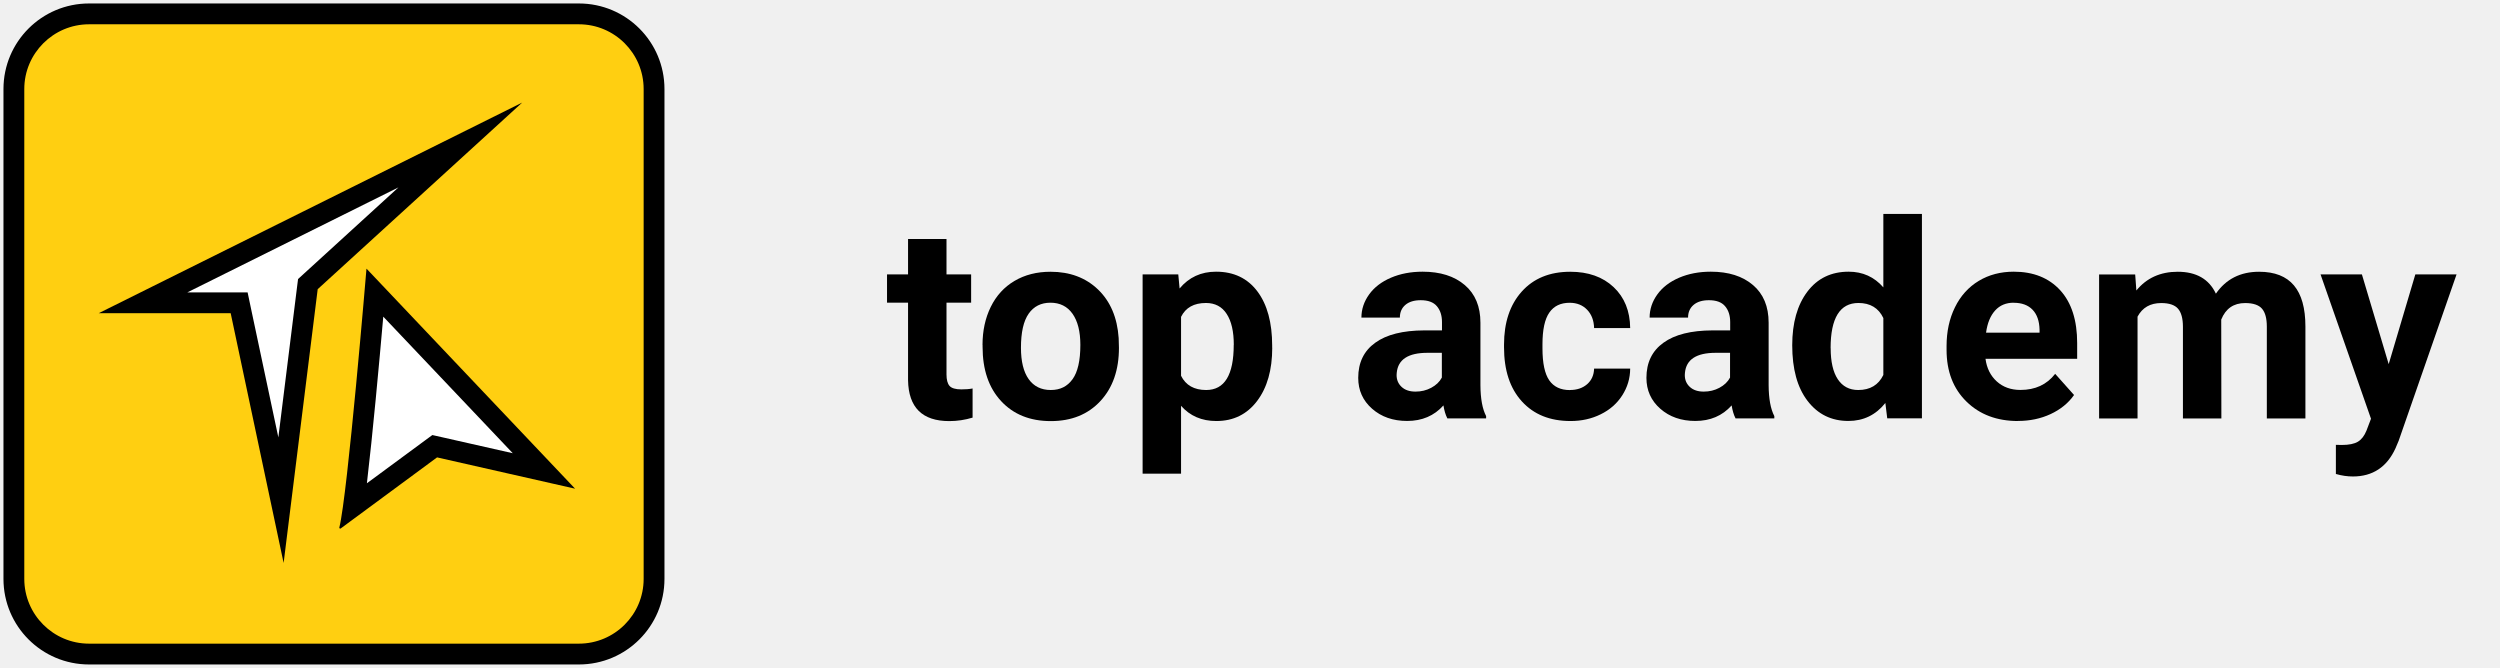
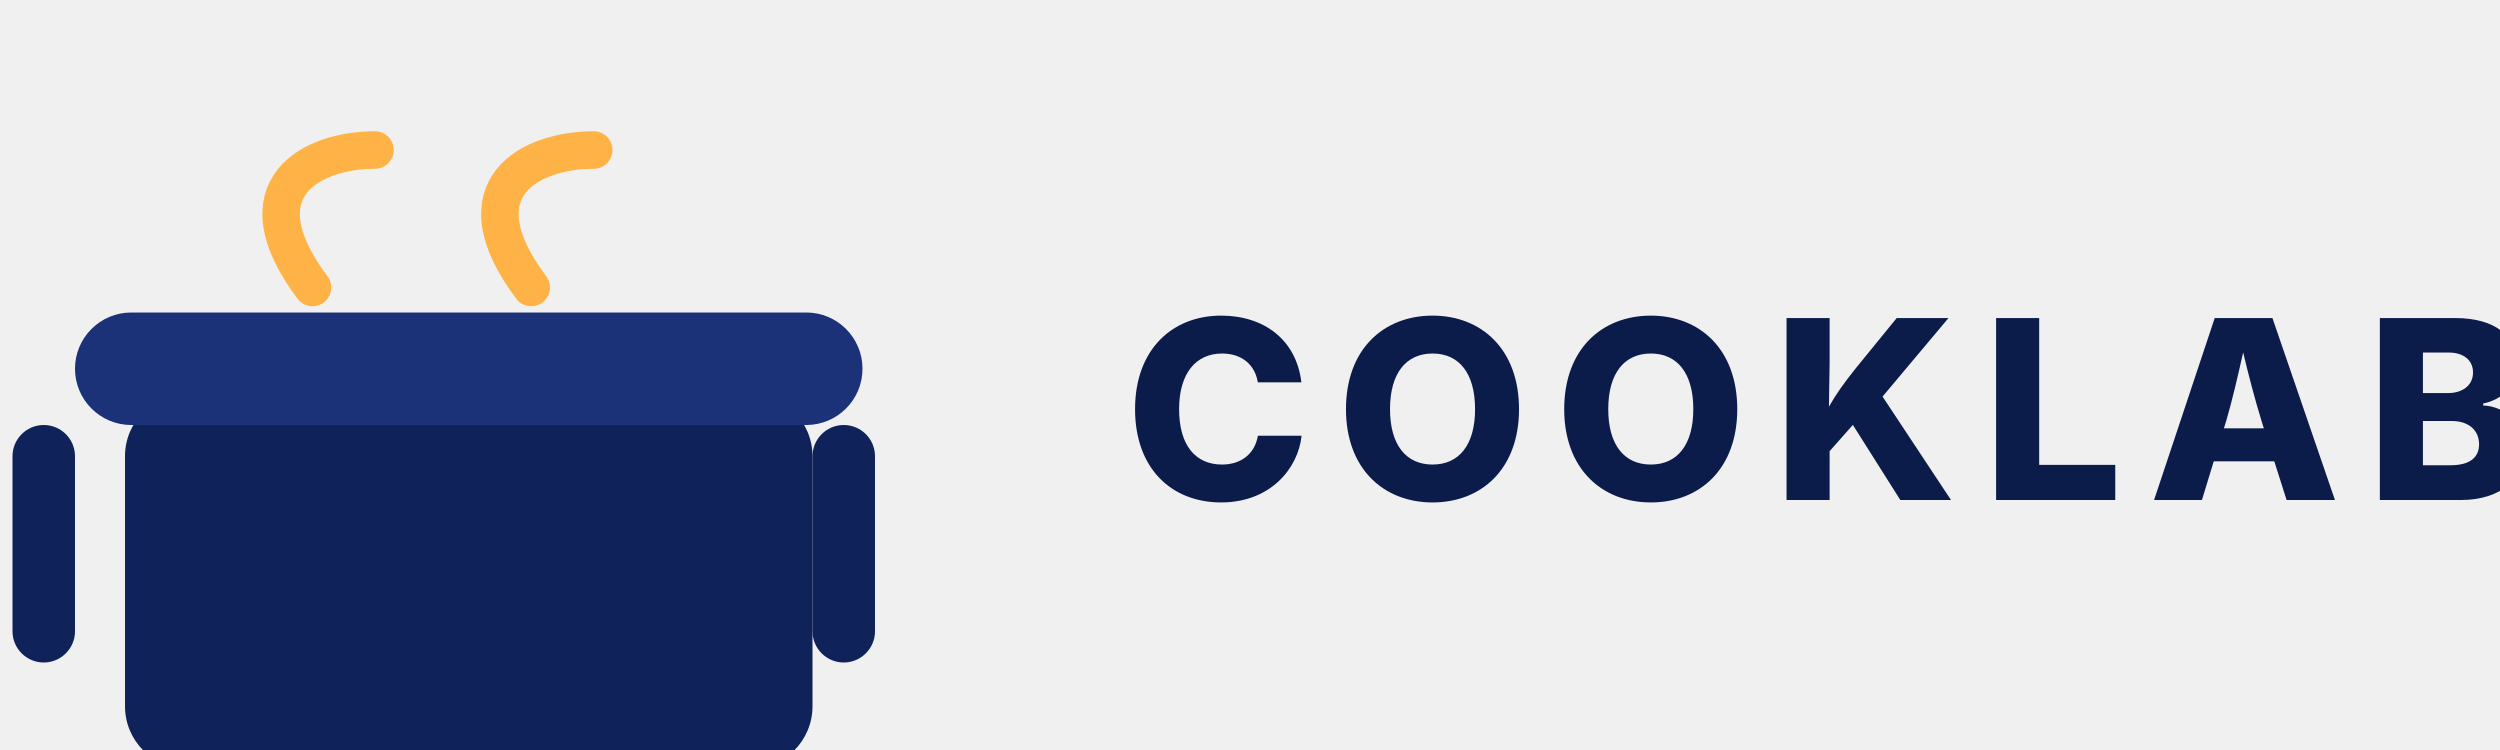
- <svg xmlns="http://www.w3.org/2000/svg" id="Layer_1" viewBox="0 0 360.25 96.25">
-   <defs>
-     <style>.cls-1{fill:#fff;}.cls-2{fill:#ffcf11;}</style>
-   </defs>
-   <g>
-     <rect class="cls-2" x="2" y="2" width="92.25" height="92.25" rx="10.83" ry="10.83" />
-     <path d="M83.42,3.5c5.15,0,9.33,4.19,9.33,9.33V83.42c0,5.15-4.19,9.33-9.33,9.33H12.83c-5.15,0-9.33-4.19-9.33-9.33V12.83C3.5,7.69,7.69,3.5,12.83,3.5H83.42m0-3H12.83C6.02,.5,.5,6.02,.5,12.83V83.42c0,6.81,5.52,12.33,12.33,12.33H83.42c6.81,0,12.33-5.52,12.33-12.33V12.83c0-6.81-5.52-12.33-12.33-12.33h0Z" />
+ <svg xmlns="http://www.w3.org/2000/svg" width="400" height="120" viewBox="0 0 400 120">
+   <rect width="400" height="120" fill="none" />
+   <g transform="translate(20,28)">
+     <rect x="0" y="35" width="110" height="60" rx="10" fill="#0F225A" />
+     <rect x="-8" y="22" width="126" height="18" rx="9" fill="#1B3178" />
+     <rect x="-18" y="40" width="10" height="38" rx="5" fill="#0F225A" />
+     <rect x="110" y="40" width="10" height="38" rx="5" fill="#0F225A" />
+     <path d="M30 18 C18 2, 30 -4, 40 -4" stroke="#FFB347" stroke-width="6" fill="none" stroke-linecap="round" />
+     <path d="M65 18 C53 2, 65 -4, 75 -4" stroke="#FFB347" stroke-width="6" fill="none" stroke-linecap="round" />
  </g>
-   <g>
-     <polygon class="cls-1" points="34.46 43.63 20.62 43.63 66.35 20.88 44.37 40.94 40.5 72.07 34.46 43.63" />
-     <path d="M57.42,27l-13.65,12.46-.82,.75-.14,1.1-2.7,21.72-3.93-18.52-.5-2.38h-8.68l30.42-15.13m17.85-12.23L14.23,45.13h19.01l7.63,35.99,4.91-39.45,29.48-26.9h0Z" />
-   </g>
-   <g>
-     <path class="cls-1" d="M50.95,72.92c1.04-7.57,2.48-23.72,3.08-30.75l24.35,25.69-15.74-3.57-11.7,8.62Z" />
-     <path d="M55.23,45.63l18.66,19.68-10.25-2.32-1.34-.3-1.1,.81-8.33,6.14c.83-7.02,1.77-17.25,2.36-24.01m-2.42-6.91s-2.72,32.59-3.91,37.29c-.02,.09,.05,.16,.13,.16,.03,0,.05,0,.08-.03l13.87-10.23,19.89,4.51-30.05-31.7h0Z" />
-   </g>
-   <g>
-     <path d="M136.39,34.44v5.1h3.55v4.07h-3.55v10.35c0,.77,.15,1.32,.44,1.65,.29,.33,.86,.5,1.69,.5,.61,0,1.16-.04,1.63-.13v4.2c-1.09,.33-2.21,.5-3.36,.5-3.89,0-5.87-1.96-5.94-5.89v-11.18h-3.03v-4.07h3.03v-5.1h5.54Z" />
-     <path d="M141.58,49.72c0-2.06,.4-3.89,1.19-5.5s1.93-2.86,3.42-3.74,3.22-1.32,5.19-1.32c2.8,0,5.08,.86,6.86,2.57,1.77,1.71,2.76,4.04,2.96,6.98l.04,1.42c0,3.18-.89,5.74-2.67,7.66-1.78,1.92-4.16,2.89-7.15,2.89s-5.38-.96-7.16-2.88c-1.78-1.92-2.67-4.52-2.67-7.82v-.25Zm5.54,.39c0,1.97,.37,3.48,1.11,4.52,.74,1.04,1.8,1.57,3.18,1.57s2.39-.52,3.14-1.55c.75-1.03,1.13-2.68,1.13-4.95,0-1.93-.38-3.43-1.13-4.49-.75-1.06-1.82-1.59-3.18-1.59s-2.4,.53-3.14,1.58c-.74,1.06-1.11,2.69-1.11,4.91Z" />
-     <path d="M183.33,50.1c0,3.2-.73,5.76-2.18,7.68-1.45,1.92-3.41,2.89-5.88,2.89-2.1,0-3.79-.73-5.08-2.19v9.78h-5.54v-28.72h5.14l.19,2.03c1.34-1.61,3.09-2.42,5.25-2.42,2.56,0,4.54,.95,5.96,2.84,1.42,1.89,2.13,4.5,2.13,7.82v.29Zm-5.54-.4c0-1.93-.34-3.42-1.03-4.47-.68-1.05-1.68-1.57-2.98-1.57-1.74,0-2.93,.67-3.59,2v8.49c.68,1.37,1.89,2.05,3.62,2.05,2.65,0,3.97-2.17,3.97-6.5Z" />
-     <path d="M208.56,60.28c-.26-.5-.44-1.12-.56-1.86-1.34,1.5-3.09,2.24-5.23,2.24-2.03,0-3.72-.59-5.05-1.76-1.34-1.18-2-2.66-2-4.45,0-2.2,.82-3.89,2.45-5.06,1.63-1.18,3.98-1.77,7.07-1.78h2.55v-1.19c0-.96-.25-1.73-.74-2.3-.49-.58-1.27-.86-2.33-.86-.93,0-1.67,.22-2.2,.67-.53,.45-.8,1.06-.8,1.84h-5.54c0-1.2,.37-2.31,1.11-3.34s1.79-1.83,3.14-2.41c1.36-.58,2.88-.87,4.56-.87,2.56,0,4.58,.64,6.09,1.93,1.5,1.28,2.25,3.09,2.25,5.42v8.99c.01,1.97,.29,3.46,.82,4.47v.33h-5.6Zm-4.58-3.85c.82,0,1.57-.18,2.26-.55s1.2-.85,1.53-1.47v-3.57h-2.07c-2.77,0-4.25,.96-4.43,2.88l-.02,.33c0,.69,.24,1.26,.73,1.71,.49,.45,1.15,.67,1.99,.67Z" />
-     <path d="M226.22,56.2c1.02,0,1.85-.28,2.49-.84,.64-.56,.97-1.31,1-2.24h5.2c-.01,1.41-.4,2.69-1.15,3.86-.75,1.17-1.79,2.08-3.1,2.72-1.31,.65-2.76,.97-4.34,.97-2.97,0-5.3-.94-7.02-2.83s-2.57-4.49-2.57-7.81v-.36c0-3.2,.85-5.75,2.55-7.65s4.03-2.86,7-2.86c2.59,0,4.68,.74,6.24,2.21,1.57,1.48,2.36,3.44,2.39,5.9h-5.2c-.03-1.08-.36-1.96-1-2.63-.64-.67-1.48-1.01-2.53-1.01-1.29,0-2.27,.47-2.92,1.41-.66,.94-.99,2.47-.99,4.58v.58c0,2.14,.33,3.67,.98,4.61,.65,.93,1.64,1.4,2.97,1.4Z" />
-     <path d="M250.09,60.28c-.26-.5-.44-1.12-.56-1.86-1.34,1.5-3.09,2.24-5.23,2.24-2.03,0-3.72-.59-5.05-1.76-1.34-1.18-2-2.66-2-4.45,0-2.2,.82-3.89,2.45-5.06,1.63-1.18,3.98-1.77,7.07-1.78h2.55v-1.19c0-.96-.25-1.73-.74-2.3-.49-.58-1.27-.86-2.33-.86-.93,0-1.67,.22-2.2,.67-.53,.45-.8,1.06-.8,1.84h-5.54c0-1.2,.37-2.31,1.11-3.34s1.79-1.83,3.14-2.41c1.36-.58,2.88-.87,4.56-.87,2.56,0,4.58,.64,6.09,1.93,1.5,1.28,2.25,3.09,2.25,5.42v8.99c.01,1.97,.29,3.46,.82,4.47v.33h-5.6Zm-4.58-3.85c.82,0,1.57-.18,2.26-.55s1.2-.85,1.53-1.47v-3.57h-2.07c-2.77,0-4.25,.96-4.43,2.88l-.02,.33c0,.69,.24,1.26,.73,1.71,.49,.45,1.15,.67,1.99,.67Z" />
-     <path d="M258.26,49.76c0-3.23,.73-5.81,2.18-7.73,1.45-1.92,3.44-2.88,5.95-2.88,2.02,0,3.69,.75,5,2.26v-10.58h5.56v29.45h-5l-.27-2.21c-1.38,1.73-3.16,2.59-5.33,2.59-2.44,0-4.4-.96-5.88-2.89s-2.21-4.6-2.21-8.03Zm5.54,.41c0,1.95,.34,3.44,1.02,4.47s1.66,1.56,2.95,1.56c1.71,0,2.92-.72,3.62-2.17v-8.2c-.69-1.45-1.89-2.17-3.59-2.17-2.67,0-4.01,2.17-4.01,6.51Z" />
-     <path d="M290.8,60.67c-3.04,0-5.52-.93-7.43-2.8s-2.87-4.35-2.87-7.46v-.54c0-2.08,.4-3.95,1.21-5.59,.8-1.64,1.95-2.91,3.42-3.8,1.48-.89,3.16-1.33,5.05-1.33,2.84,0,5.07,.9,6.7,2.68,1.63,1.79,2.44,4.33,2.44,7.61v2.26h-13.21c.18,1.36,.72,2.44,1.62,3.26,.9,.82,2.04,1.23,3.42,1.23,2.13,0,3.8-.77,5-2.32l2.72,3.05c-.83,1.18-1.96,2.09-3.38,2.75-1.42,.66-2.99,.99-4.72,.99Zm-.63-17.05c-1.1,0-1.99,.37-2.67,1.12-.68,.75-1.12,1.81-1.31,3.2h7.71v-.44c-.03-1.23-.36-2.19-1-2.86-.64-.67-1.55-1.01-2.72-1.01Z" />
-     <path d="M307.68,39.54l.17,2.32c1.47-1.8,3.46-2.7,5.96-2.7,2.67,0,4.51,1.05,5.5,3.16,1.46-2.11,3.53-3.16,6.23-3.16,2.25,0,3.92,.66,5.02,1.97,1.1,1.31,1.65,3.28,1.65,5.92v13.25h-5.56v-13.23c0-1.18-.23-2.04-.69-2.58-.46-.54-1.27-.82-2.43-.82-1.66,0-2.81,.79-3.45,2.38l.02,14.25h-5.54v-13.21c0-1.2-.24-2.07-.71-2.61s-1.28-.81-2.42-.81c-1.57,0-2.71,.65-3.41,1.96v14.67h-5.54v-20.75h5.2Z" />
-     <path d="M344.22,52.44l3.83-12.9h5.94l-8.34,23.97-.46,1.09c-1.24,2.71-3.29,4.06-6.14,4.06-.8,0-1.62-.12-2.45-.36v-4.2l.84,.02c1.05,0,1.83-.16,2.35-.48s.92-.85,1.22-1.59l.65-1.71-7.27-20.8h5.96l3.85,12.9Z" />
-   </g>
+   <text x="180" y="80" font-family="system-ui, -apple-system, BlinkMacSystemFont, 'Segoe UI', sans-serif" font-size="40" font-weight="800" letter-spacing="4" fill="#0B1B4A">
+     COOKLAB
+   </text>
</svg>
